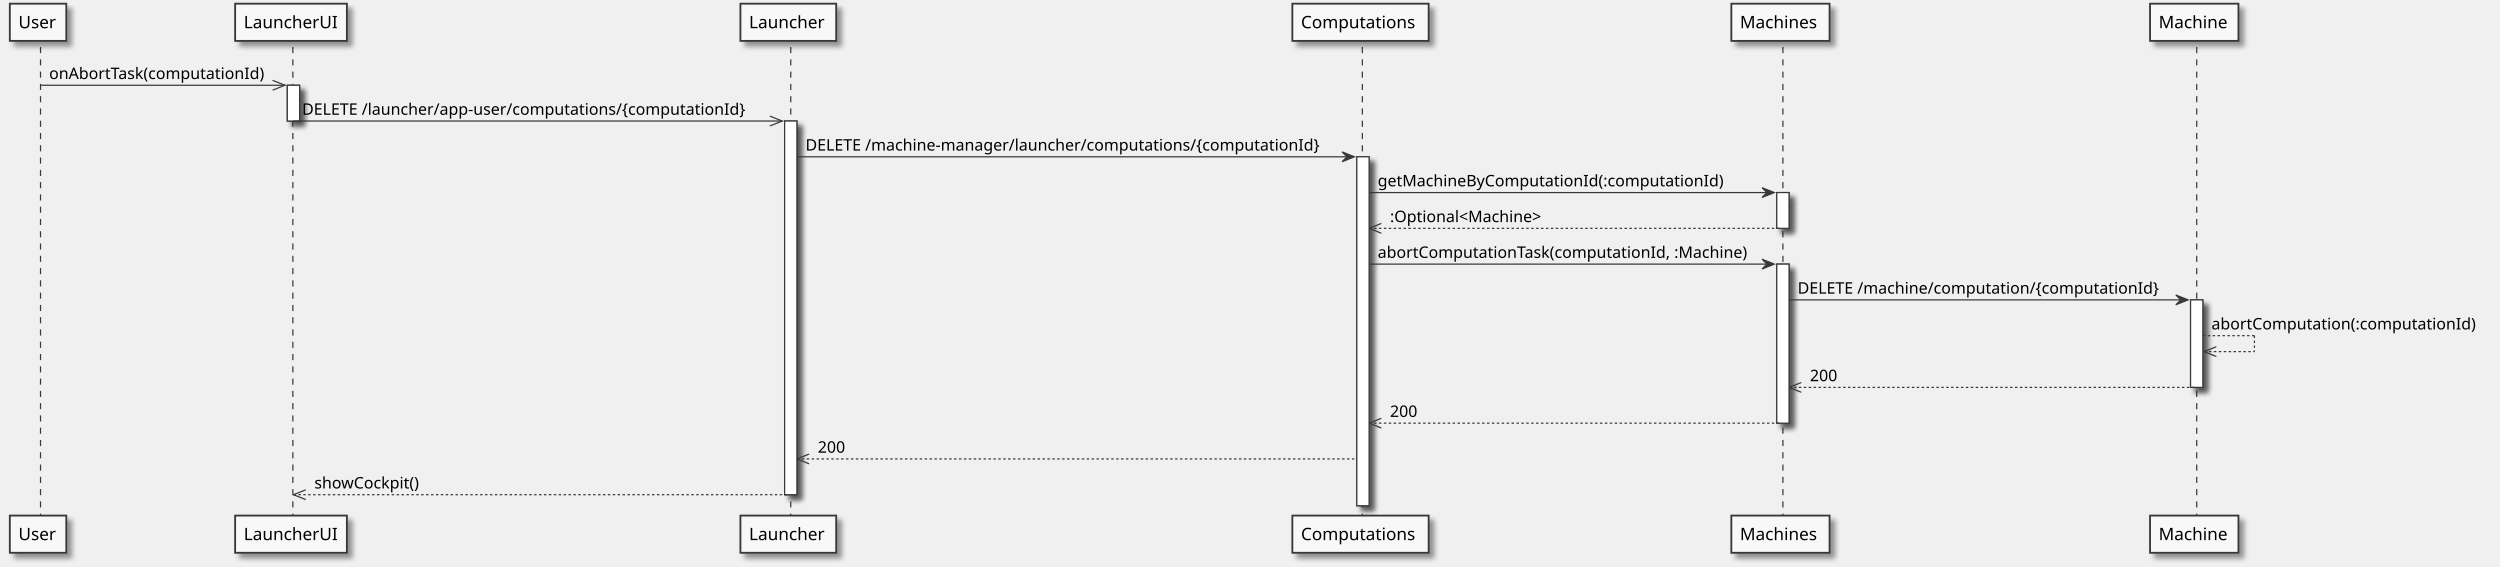
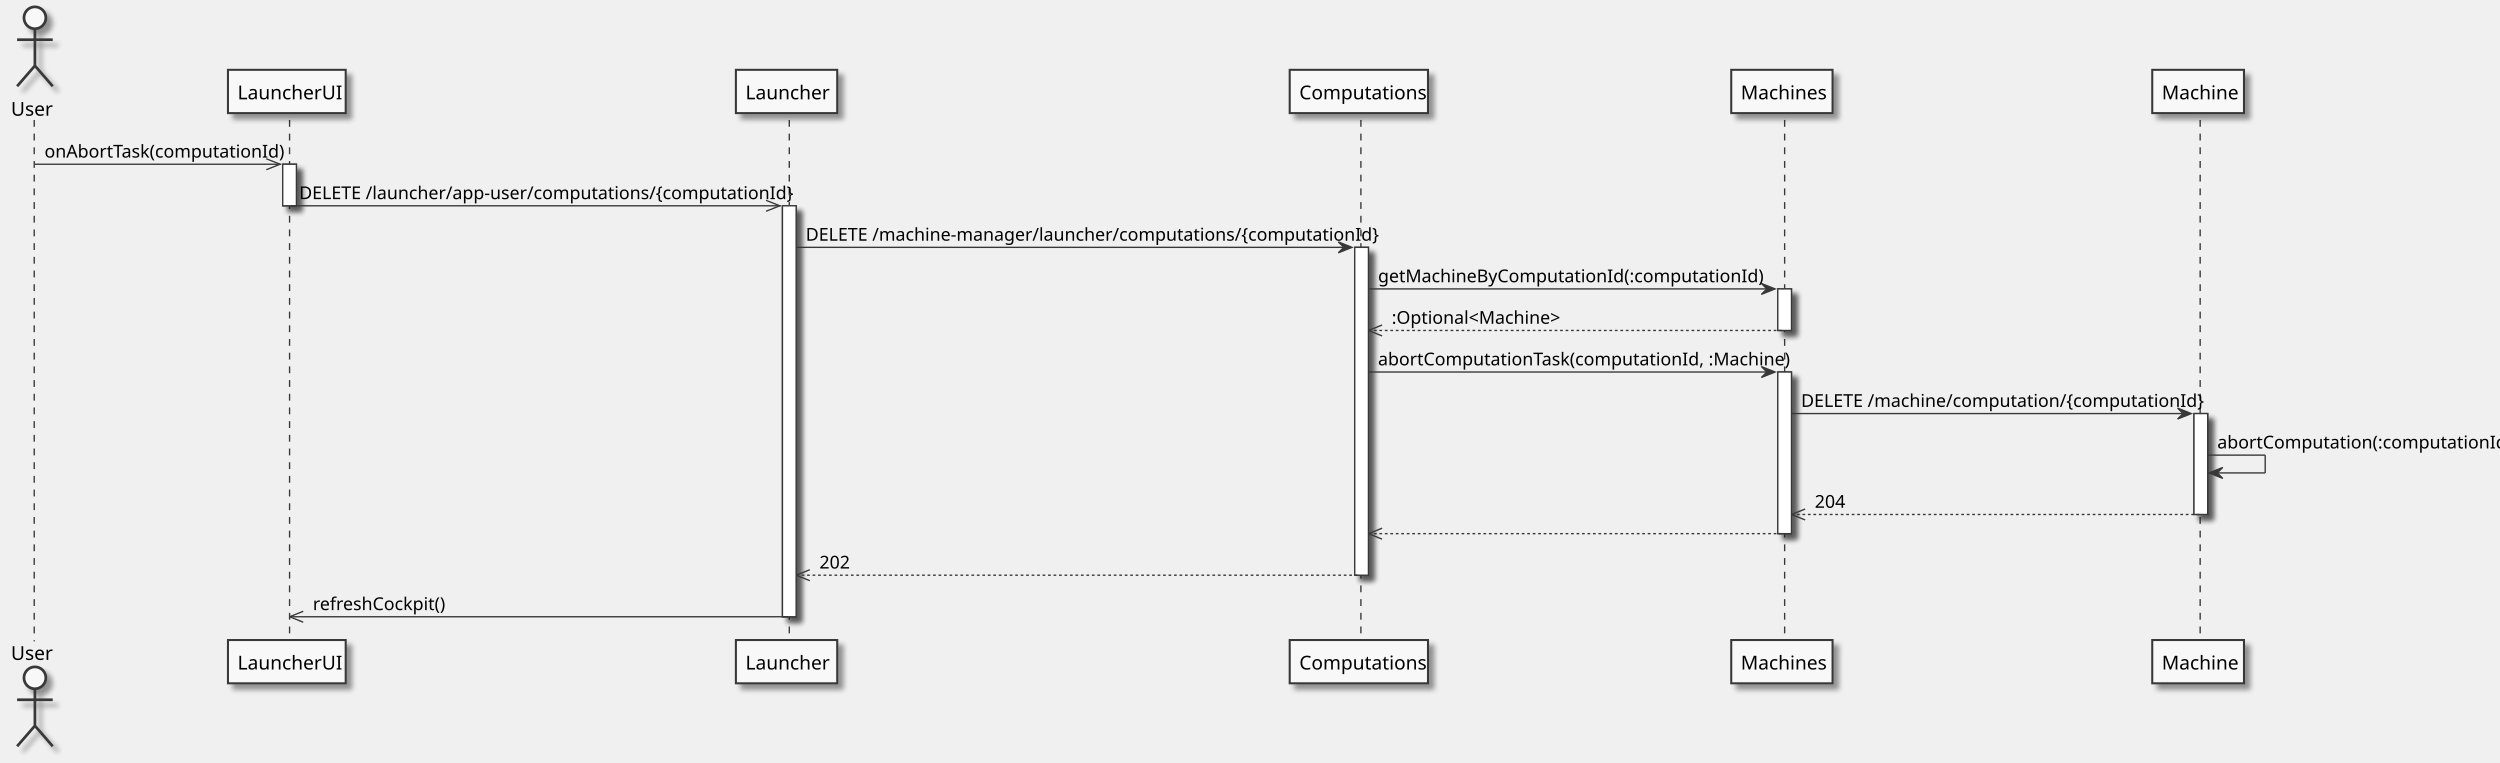
- <svg xmlns="http://www.w3.org/2000/svg" contentScriptType="application/ecmascript" contentStyleType="text/css" height="461px" preserveAspectRatio="none" style="width:2036px;height:461px;" version="1.1" viewBox="0 0 2036 461" width="2036px" zoomAndPan="magnify">
+ <svg xmlns="http://www.w3.org/2000/svg" contentScriptType="application/ecmascript" contentStyleType="text/css" height="557px" preserveAspectRatio="none" style="width:1826px;height:557px;" version="1.1" viewBox="0 0 1826 557" width="1826px" zoomAndPan="magnify">
  <defs>
-     <filter height="300%" id="fs0aomatz543r" width="300%" x="-1" y="-1">
+     <filter height="300%" id="fr7gvwcaienle" width="300%" x="-1" y="-1">
      <feGaussianBlur result="blurOut" stdDeviation="2.0" />
      <feColorMatrix in="blurOut" result="blurOut2" type="matrix" values="0 0 0 0 0 0 0 0 0 0 0 0 0 0 0 0 0 0 .4 0" />
      <feOffset dx="4.0" dy="4.0" in="blurOut2" result="blurOut3" />
      <feBlend in="SourceGraphic" in2="blurOut3" mode="normal" />
    </filter>
  </defs>
  <g>
-     <rect fill="#FFFFFF" filter="url(#fs0aomatz543r)" height="29.133" style="stroke: #383838; stroke-width: 1.0;" width="10" x="234" y="69.43" />
-     <rect fill="#FFFFFF" filter="url(#fs0aomatz543r)" height="304.328" style="stroke: #383838; stroke-width: 1.0;" width="10" x="639" y="98.562" />
-     <rect fill="#FFFFFF" filter="url(#fs0aomatz543r)" height="284.195" style="stroke: #383838; stroke-width: 1.0;" width="10" x="1105" y="127.695" />
-     <rect fill="#FFFFFF" filter="url(#fs0aomatz543r)" height="29.133" style="stroke: #383838; stroke-width: 1.0;" width="10" x="1447" y="156.828" />
-     <rect fill="#FFFFFF" filter="url(#fs0aomatz543r)" height="129.531" style="stroke: #383838; stroke-width: 1.0;" width="10" x="1447" y="215.094" />
-     <rect fill="#FFFFFF" filter="url(#fs0aomatz543r)" height="71.266" style="stroke: #383838; stroke-width: 1.0;" width="10" x="1784" y="244.227" />
-     <line style="stroke: #383838; stroke-width: 1.0; stroke-dasharray: 5.0,5.0;" x1="33" x2="33" y1="38.297" y2="420.891" />
-     <line style="stroke: #383838; stroke-width: 1.0; stroke-dasharray: 5.0,5.0;" x1="238.5" x2="238.5" y1="38.297" y2="420.891" />
-     <line style="stroke: #383838; stroke-width: 1.0; stroke-dasharray: 5.0,5.0;" x1="644" x2="644" y1="38.297" y2="420.891" />
-     <line style="stroke: #383838; stroke-width: 1.0; stroke-dasharray: 5.0,5.0;" x1="1109.5" x2="1109.5" y1="38.297" y2="420.891" />
-     <line style="stroke: #383838; stroke-width: 1.0; stroke-dasharray: 5.0,5.0;" x1="1452" x2="1452" y1="38.297" y2="420.891" />
-     <line style="stroke: #383838; stroke-width: 1.0; stroke-dasharray: 5.0,5.0;" x1="1789" x2="1789" y1="38.297" y2="420.891" />
-     <rect fill="#F8F8F8" filter="url(#fs0aomatz543r)" height="30.297" style="stroke: #383838; stroke-width: 1.5;" width="46" x="8" y="3" />
-     <text fill="#000000" font-family="sans-serif" font-size="14" lengthAdjust="spacingAndGlyphs" textLength="32" x="15" y="22.995">User</text>
-     <rect fill="#F8F8F8" filter="url(#fs0aomatz543r)" height="30.297" style="stroke: #383838; stroke-width: 1.5;" width="46" x="8" y="419.891" />
-     <text fill="#000000" font-family="sans-serif" font-size="14" lengthAdjust="spacingAndGlyphs" textLength="32" x="15" y="439.886">User</text>
-     <rect fill="#F8F8F8" filter="url(#fs0aomatz543r)" height="30.297" style="stroke: #383838; stroke-width: 1.5;" width="91" x="191.5" y="3" />
-     <text fill="#000000" font-family="sans-serif" font-size="14" lengthAdjust="spacingAndGlyphs" textLength="77" x="198.5" y="22.995">LauncherUI</text>
-     <rect fill="#F8F8F8" filter="url(#fs0aomatz543r)" height="30.297" style="stroke: #383838; stroke-width: 1.5;" width="91" x="191.5" y="419.891" />
-     <text fill="#000000" font-family="sans-serif" font-size="14" lengthAdjust="spacingAndGlyphs" textLength="77" x="198.5" y="439.886">LauncherUI</text>
-     <rect fill="#F8F8F8" filter="url(#fs0aomatz543r)" height="30.297" style="stroke: #383838; stroke-width: 1.5;" width="78" x="603" y="3" />
-     <text fill="#000000" font-family="sans-serif" font-size="14" lengthAdjust="spacingAndGlyphs" textLength="64" x="610" y="22.995">Launcher</text>
-     <rect fill="#F8F8F8" filter="url(#fs0aomatz543r)" height="30.297" style="stroke: #383838; stroke-width: 1.5;" width="78" x="603" y="419.891" />
-     <text fill="#000000" font-family="sans-serif" font-size="14" lengthAdjust="spacingAndGlyphs" textLength="64" x="610" y="439.886">Launcher</text>
-     <rect fill="#F8F8F8" filter="url(#fs0aomatz543r)" height="30.297" style="stroke: #383838; stroke-width: 1.5;" width="111" x="1052.5" y="3" />
-     <text fill="#000000" font-family="sans-serif" font-size="14" lengthAdjust="spacingAndGlyphs" textLength="97" x="1059.5" y="22.995">Computations</text>
-     <rect fill="#F8F8F8" filter="url(#fs0aomatz543r)" height="30.297" style="stroke: #383838; stroke-width: 1.5;" width="111" x="1052.5" y="419.891" />
-     <text fill="#000000" font-family="sans-serif" font-size="14" lengthAdjust="spacingAndGlyphs" textLength="97" x="1059.5" y="439.886">Computations</text>
-     <rect fill="#F8F8F8" filter="url(#fs0aomatz543r)" height="30.297" style="stroke: #383838; stroke-width: 1.5;" width="80" x="1410" y="3" />
-     <text fill="#000000" font-family="sans-serif" font-size="14" lengthAdjust="spacingAndGlyphs" textLength="66" x="1417" y="22.995">Machines</text>
-     <rect fill="#F8F8F8" filter="url(#fs0aomatz543r)" height="30.297" style="stroke: #383838; stroke-width: 1.5;" width="80" x="1410" y="419.891" />
-     <text fill="#000000" font-family="sans-serif" font-size="14" lengthAdjust="spacingAndGlyphs" textLength="66" x="1417" y="439.886">Machines</text>
-     <rect fill="#F8F8F8" filter="url(#fs0aomatz543r)" height="30.297" style="stroke: #383838; stroke-width: 1.5;" width="72" x="1751" y="3" />
-     <text fill="#000000" font-family="sans-serif" font-size="14" lengthAdjust="spacingAndGlyphs" textLength="58" x="1758" y="22.995">Machine</text>
-     <rect fill="#F8F8F8" filter="url(#fs0aomatz543r)" height="30.297" style="stroke: #383838; stroke-width: 1.5;" width="72" x="1751" y="419.891" />
-     <text fill="#000000" font-family="sans-serif" font-size="14" lengthAdjust="spacingAndGlyphs" textLength="58" x="1758" y="439.886">Machine</text>
-     <rect fill="#FFFFFF" filter="url(#fs0aomatz543r)" height="29.133" style="stroke: #383838; stroke-width: 1.0;" width="10" x="234" y="69.43" />
-     <rect fill="#FFFFFF" filter="url(#fs0aomatz543r)" height="304.328" style="stroke: #383838; stroke-width: 1.0;" width="10" x="639" y="98.562" />
-     <rect fill="#FFFFFF" filter="url(#fs0aomatz543r)" height="284.195" style="stroke: #383838; stroke-width: 1.0;" width="10" x="1105" y="127.695" />
-     <rect fill="#FFFFFF" filter="url(#fs0aomatz543r)" height="29.133" style="stroke: #383838; stroke-width: 1.0;" width="10" x="1447" y="156.828" />
-     <rect fill="#FFFFFF" filter="url(#fs0aomatz543r)" height="129.531" style="stroke: #383838; stroke-width: 1.0;" width="10" x="1447" y="215.094" />
-     <rect fill="#FFFFFF" filter="url(#fs0aomatz543r)" height="71.266" style="stroke: #383838; stroke-width: 1.0;" width="10" x="1784" y="244.227" />
-     <line style="stroke: #383838; stroke-width: 1.0;" x1="232" x2="222" y1="69.43" y2="65.43" />
-     <line style="stroke: #383838; stroke-width: 1.0;" x1="232" x2="222" y1="69.43" y2="73.43" />
-     <line style="stroke: #383838; stroke-width: 1.0;" x1="33" x2="233" y1="69.43" y2="69.43" />
-     <text fill="#000000" font-family="sans-serif" font-size="13" lengthAdjust="spacingAndGlyphs" textLength="182" x="40" y="64.364">onAbortTask(computationId)</text>
-     <line style="stroke: #383838; stroke-width: 1.0;" x1="637" x2="627" y1="98.562" y2="94.562" />
-     <line style="stroke: #383838; stroke-width: 1.0;" x1="637" x2="627" y1="98.562" y2="102.562" />
-     <line style="stroke: #383838; stroke-width: 1.0;" x1="239" x2="638" y1="98.562" y2="98.562" />
-     <text fill="#000000" font-family="sans-serif" font-size="13" lengthAdjust="spacingAndGlyphs" textLength="376" x="246" y="93.497">DELETE /launcher​/app-user​/computations​/{computationId}</text>
-     <polygon fill="#383838" points="1093,123.695,1103,127.695,1093,131.695,1097,127.695" style="stroke: #383838; stroke-width: 1.0;" />
-     <line style="stroke: #383838; stroke-width: 1.0;" x1="649" x2="1099" y1="127.695" y2="127.695" />
-     <text fill="#000000" font-family="sans-serif" font-size="13" lengthAdjust="spacingAndGlyphs" textLength="437" x="656" y="122.629">DELETE /machine-manager/launcher/computations/{computationId}</text>
-     <polygon fill="#383838" points="1435,152.828,1445,156.828,1435,160.828,1439,156.828" style="stroke: #383838; stroke-width: 1.0;" />
-     <line style="stroke: #383838; stroke-width: 1.0;" x1="1115" x2="1441" y1="156.828" y2="156.828" />
-     <text fill="#000000" font-family="sans-serif" font-size="13" lengthAdjust="spacingAndGlyphs" textLength="290" x="1122" y="151.762">getMachineByComputationId(:computationId)</text>
-     <line style="stroke: #383838; stroke-width: 1.0;" x1="1115" x2="1125" y1="185.961" y2="181.961" />
-     <line style="stroke: #383838; stroke-width: 1.0;" x1="1115" x2="1125" y1="185.961" y2="189.961" />
-     <line style="stroke: #383838; stroke-width: 1.0; stroke-dasharray: 2.0,2.0;" x1="1115" x2="1451" y1="185.961" y2="185.961" />
-     <text fill="#000000" font-family="sans-serif" font-size="13" lengthAdjust="spacingAndGlyphs" textLength="132" x="1132" y="180.895">:Optional&lt;Machine&gt;</text>
-     <polygon fill="#383838" points="1435,211.094,1445,215.094,1435,219.094,1439,215.094" style="stroke: #383838; stroke-width: 1.0;" />
-     <line style="stroke: #383838; stroke-width: 1.0;" x1="1115" x2="1441" y1="215.094" y2="215.094" />
-     <text fill="#000000" font-family="sans-serif" font-size="13" lengthAdjust="spacingAndGlyphs" textLength="313" x="1122" y="210.028">abortComputationTask(computationId, :Machine)</text>
-     <polygon fill="#383838" points="1772,240.227,1782,244.227,1772,248.227,1776,244.227" style="stroke: #383838; stroke-width: 1.0;" />
-     <line style="stroke: #383838; stroke-width: 1.0;" x1="1457" x2="1778" y1="244.227" y2="244.227" />
-     <text fill="#000000" font-family="sans-serif" font-size="13" lengthAdjust="spacingAndGlyphs" textLength="308" x="1464" y="239.161">DELETE /machine/computation/{computationId}</text>
-     <line style="stroke: #383838; stroke-width: 1.0; stroke-dasharray: 2.0,2.0;" x1="1794" x2="1836" y1="273.359" y2="273.359" />
-     <line style="stroke: #383838; stroke-width: 1.0; stroke-dasharray: 2.0,2.0;" x1="1836" x2="1836" y1="273.359" y2="286.359" />
-     <line style="stroke: #383838; stroke-width: 1.0; stroke-dasharray: 2.0,2.0;" x1="1795" x2="1836" y1="286.359" y2="286.359" />
-     <line style="stroke: #383838; stroke-width: 1.0;" x1="1795" x2="1805" y1="286.359" y2="282.359" />
-     <line style="stroke: #383838; stroke-width: 1.0;" x1="1795" x2="1805" y1="286.359" y2="290.359" />
-     <text fill="#000000" font-family="sans-serif" font-size="13" lengthAdjust="spacingAndGlyphs" textLength="223" x="1801" y="268.293">abortComputation(:computationId)</text>
-     <line style="stroke: #383838; stroke-width: 1.0;" x1="1457" x2="1467" y1="315.492" y2="311.492" />
-     <line style="stroke: #383838; stroke-width: 1.0;" x1="1457" x2="1467" y1="315.492" y2="319.492" />
-     <line style="stroke: #383838; stroke-width: 1.0; stroke-dasharray: 2.0,2.0;" x1="1457" x2="1788" y1="315.492" y2="315.492" />
-     <text fill="#000000" font-family="sans-serif" font-size="13" lengthAdjust="spacingAndGlyphs" textLength="24" x="1474" y="310.426">200</text>
-     <line style="stroke: #383838; stroke-width: 1.0;" x1="1115" x2="1125" y1="344.625" y2="340.625" />
-     <line style="stroke: #383838; stroke-width: 1.0;" x1="1115" x2="1125" y1="344.625" y2="348.625" />
-     <line style="stroke: #383838; stroke-width: 1.0; stroke-dasharray: 2.0,2.0;" x1="1115" x2="1451" y1="344.625" y2="344.625" />
-     <text fill="#000000" font-family="sans-serif" font-size="13" lengthAdjust="spacingAndGlyphs" textLength="24" x="1132" y="339.559">200</text>
-     <line style="stroke: #383838; stroke-width: 1.0;" x1="649" x2="659" y1="373.758" y2="369.758" />
-     <line style="stroke: #383838; stroke-width: 1.0;" x1="649" x2="659" y1="373.758" y2="377.758" />
-     <line style="stroke: #383838; stroke-width: 1.0; stroke-dasharray: 2.0,2.0;" x1="649" x2="1104" y1="373.758" y2="373.758" />
-     <text fill="#000000" font-family="sans-serif" font-size="13" lengthAdjust="spacingAndGlyphs" textLength="24" x="666" y="368.692">200</text>
-     <line style="stroke: #383838; stroke-width: 1.0;" x1="239" x2="249" y1="402.891" y2="398.891" />
-     <line style="stroke: #383838; stroke-width: 1.0;" x1="239" x2="249" y1="402.891" y2="406.891" />
-     <line style="stroke: #383838; stroke-width: 1.0; stroke-dasharray: 2.0,2.0;" x1="239" x2="643" y1="402.891" y2="402.891" />
-     <text fill="#000000" font-family="sans-serif" font-size="13" lengthAdjust="spacingAndGlyphs" textLength="89" x="256" y="397.825">showCockpit()</text>
+     <rect fill="#FFFFFF" filter="url(#fr7gvwcaienle)" height="30.352" style="stroke: #383838; stroke-width: 1.0;" width="10" x="206.5" y="119.961" />
+     <rect fill="#FFFFFF" filter="url(#fr7gvwcaienle)" height="300.164" style="stroke: #383838; stroke-width: 1.0;" width="10" x="571.5" y="150.312" />
+     <rect fill="#FFFFFF" filter="url(#fr7gvwcaienle)" height="239.461" style="stroke: #383838; stroke-width: 1.0;" width="10" x="989.5" y="180.664" />
+     <rect fill="#FFFFFF" filter="url(#fr7gvwcaienle)" height="30.352" style="stroke: #383838; stroke-width: 1.0;" width="10" x="1298.5" y="211.016" />
+     <rect fill="#FFFFFF" filter="url(#fr7gvwcaienle)" height="118.055" style="stroke: #383838; stroke-width: 1.0;" width="10" x="1298.5" y="271.719" />
+     <rect fill="#FFFFFF" filter="url(#fr7gvwcaienle)" height="73.703" style="stroke: #383838; stroke-width: 1.0;" width="10" x="1602.5" y="302.07" />
+     <line style="stroke: #383838; stroke-width: 1.0; stroke-dasharray: 5.0,5.0;" x1="25" x2="25" y1="87.609" y2="468.477" />
+     <line style="stroke: #383838; stroke-width: 1.0; stroke-dasharray: 5.0,5.0;" x1="211.5" x2="211.5" y1="87.609" y2="468.477" />
+     <line style="stroke: #383838; stroke-width: 1.0; stroke-dasharray: 5.0,5.0;" x1="576.5" x2="576.5" y1="87.609" y2="468.477" />
+     <line style="stroke: #383838; stroke-width: 1.0; stroke-dasharray: 5.0,5.0;" x1="994" x2="994" y1="87.609" y2="468.477" />
+     <line style="stroke: #383838; stroke-width: 1.0; stroke-dasharray: 5.0,5.0;" x1="1303.5" x2="1303.5" y1="87.609" y2="468.477" />
+     <line style="stroke: #383838; stroke-width: 1.0; stroke-dasharray: 5.0,5.0;" x1="1607" x2="1607" y1="87.609" y2="468.477" />
+     <text fill="#000000" font-family="sans-serif" font-size="14" lengthAdjust="spacingAndGlyphs" textLength="29" x="8" y="84.533">User</text>
+     <ellipse cx="25.5" cy="13" fill="#F8F8F8" filter="url(#fr7gvwcaienle)" rx="8" ry="8" style="stroke: #383838; stroke-width: 2.0;" />
+     <path d="M25.5,21 L25.5,48 M12.5,29 L38.5,29 M25.5,48 L12.5,63 M25.5,48 L38.5,63 " fill="none" filter="url(#fr7gvwcaienle)" style="stroke: #383838; stroke-width: 2.0;" />
+     <text fill="#000000" font-family="sans-serif" font-size="14" lengthAdjust="spacingAndGlyphs" textLength="29" x="8" y="482.01">User</text>
+     <ellipse cx="25.5" cy="495.086" fill="#F8F8F8" filter="url(#fr7gvwcaienle)" rx="8" ry="8" style="stroke: #383838; stroke-width: 2.0;" />
+     <path d="M25.5,503.086 L25.5,530.086 M12.5,511.086 L38.5,511.086 M25.5,530.086 L12.5,545.086 M25.5,530.086 L38.5,545.086 " fill="none" filter="url(#fr7gvwcaienle)" style="stroke: #383838; stroke-width: 2.0;" />
+     <rect fill="#F8F8F8" filter="url(#fr7gvwcaienle)" height="31.609" style="stroke: #383838; stroke-width: 1.5;" width="86" x="166.5" y="51" />
+     <text fill="#000000" font-family="sans-serif" font-size="14" lengthAdjust="spacingAndGlyphs" textLength="72" x="173.5" y="72.533">LauncherUI</text>
+     <rect fill="#F8F8F8" filter="url(#fr7gvwcaienle)" height="31.609" style="stroke: #383838; stroke-width: 1.5;" width="86" x="166.5" y="467.477" />
+     <text fill="#000000" font-family="sans-serif" font-size="14" lengthAdjust="spacingAndGlyphs" textLength="72" x="173.5" y="489.01">LauncherUI</text>
+     <rect fill="#F8F8F8" filter="url(#fr7gvwcaienle)" height="31.609" style="stroke: #383838; stroke-width: 1.5;" width="74" x="537.5" y="51" />
+     <text fill="#000000" font-family="sans-serif" font-size="14" lengthAdjust="spacingAndGlyphs" textLength="60" x="544.5" y="72.533">Launcher</text>
+     <rect fill="#F8F8F8" filter="url(#fr7gvwcaienle)" height="31.609" style="stroke: #383838; stroke-width: 1.5;" width="74" x="537.5" y="467.477" />
+     <text fill="#000000" font-family="sans-serif" font-size="14" lengthAdjust="spacingAndGlyphs" textLength="60" x="544.5" y="489.01">Launcher</text>
+     <rect fill="#F8F8F8" filter="url(#fr7gvwcaienle)" height="31.609" style="stroke: #383838; stroke-width: 1.5;" width="101" x="942" y="51" />
+     <text fill="#000000" font-family="sans-serif" font-size="14" lengthAdjust="spacingAndGlyphs" textLength="87" x="949" y="72.533">Computations</text>
+     <rect fill="#F8F8F8" filter="url(#fr7gvwcaienle)" height="31.609" style="stroke: #383838; stroke-width: 1.5;" width="101" x="942" y="467.477" />
+     <text fill="#000000" font-family="sans-serif" font-size="14" lengthAdjust="spacingAndGlyphs" textLength="87" x="949" y="489.01">Computations</text>
+     <rect fill="#F8F8F8" filter="url(#fr7gvwcaienle)" height="31.609" style="stroke: #383838; stroke-width: 1.5;" width="74" x="1264.5" y="51" />
+     <text fill="#000000" font-family="sans-serif" font-size="14" lengthAdjust="spacingAndGlyphs" textLength="60" x="1271.5" y="72.533">Machines</text>
+     <rect fill="#F8F8F8" filter="url(#fr7gvwcaienle)" height="31.609" style="stroke: #383838; stroke-width: 1.5;" width="74" x="1264.5" y="467.477" />
+     <text fill="#000000" font-family="sans-serif" font-size="14" lengthAdjust="spacingAndGlyphs" textLength="60" x="1271.5" y="489.01">Machines</text>
+     <rect fill="#F8F8F8" filter="url(#fr7gvwcaienle)" height="31.609" style="stroke: #383838; stroke-width: 1.5;" width="67" x="1572" y="51" />
+     <text fill="#000000" font-family="sans-serif" font-size="14" lengthAdjust="spacingAndGlyphs" textLength="53" x="1579" y="72.533">Machine</text>
+     <rect fill="#F8F8F8" filter="url(#fr7gvwcaienle)" height="31.609" style="stroke: #383838; stroke-width: 1.5;" width="67" x="1572" y="467.477" />
+     <text fill="#000000" font-family="sans-serif" font-size="14" lengthAdjust="spacingAndGlyphs" textLength="53" x="1579" y="489.01">Machine</text>
+     <rect fill="#FFFFFF" filter="url(#fr7gvwcaienle)" height="30.352" style="stroke: #383838; stroke-width: 1.0;" width="10" x="206.5" y="119.961" />
+     <rect fill="#FFFFFF" filter="url(#fr7gvwcaienle)" height="300.164" style="stroke: #383838; stroke-width: 1.0;" width="10" x="571.5" y="150.312" />
+     <rect fill="#FFFFFF" filter="url(#fr7gvwcaienle)" height="239.461" style="stroke: #383838; stroke-width: 1.0;" width="10" x="989.5" y="180.664" />
+     <rect fill="#FFFFFF" filter="url(#fr7gvwcaienle)" height="30.352" style="stroke: #383838; stroke-width: 1.0;" width="10" x="1298.5" y="211.016" />
+     <rect fill="#FFFFFF" filter="url(#fr7gvwcaienle)" height="118.055" style="stroke: #383838; stroke-width: 1.0;" width="10" x="1298.5" y="271.719" />
+     <rect fill="#FFFFFF" filter="url(#fr7gvwcaienle)" height="73.703" style="stroke: #383838; stroke-width: 1.0;" width="10" x="1602.5" y="302.07" />
+     <line style="stroke: #383838; stroke-width: 1.0;" x1="204.5" x2="194.5" y1="119.961" y2="115.961" />
+     <line style="stroke: #383838; stroke-width: 1.0;" x1="204.5" x2="194.5" y1="119.961" y2="123.961" />
+     <line style="stroke: #383838; stroke-width: 1.0;" x1="25.5" x2="205.5" y1="119.961" y2="119.961" />
+     <text fill="#000000" font-family="sans-serif" font-size="13" lengthAdjust="spacingAndGlyphs" textLength="162" x="32.5" y="115.105">onAbortTask(computationId)</text>
+     <line style="stroke: #383838; stroke-width: 1.0;" x1="569.5" x2="559.5" y1="150.312" y2="146.312" />
+     <line style="stroke: #383838; stroke-width: 1.0;" x1="569.5" x2="559.5" y1="150.312" y2="154.312" />
+     <line style="stroke: #383838; stroke-width: 1.0;" x1="211.5" x2="570.5" y1="150.312" y2="150.312" />
+     <text fill="#000000" font-family="sans-serif" font-size="13" lengthAdjust="spacingAndGlyphs" textLength="336" x="218.5" y="145.456">DELETE /launcher​/app-user​/computations​/{computationId}</text>
+     <polygon fill="#383838" points="977.5,176.664,987.5,180.664,977.5,184.664,981.5,180.664" style="stroke: #383838; stroke-width: 1.0;" />
+     <line style="stroke: #383838; stroke-width: 1.0;" x1="581.5" x2="983.5" y1="180.664" y2="180.664" />
+     <text fill="#000000" font-family="sans-serif" font-size="13" lengthAdjust="spacingAndGlyphs" textLength="389" x="588.5" y="175.808">DELETE /machine-manager/launcher/computations/{computationId}</text>
+     <polygon fill="#383838" points="1286.5,207.016,1296.5,211.016,1286.5,215.016,1290.5,211.016" style="stroke: #383838; stroke-width: 1.0;" />
+     <line style="stroke: #383838; stroke-width: 1.0;" x1="999.5" x2="1292.5" y1="211.016" y2="211.016" />
+     <text fill="#000000" font-family="sans-serif" font-size="13" lengthAdjust="spacingAndGlyphs" textLength="259" x="1006.5" y="206.159">getMachineByComputationId(:computationId)</text>
+     <line style="stroke: #383838; stroke-width: 1.0;" x1="999.5" x2="1009.5" y1="241.367" y2="237.367" />
+     <line style="stroke: #383838; stroke-width: 1.0;" x1="999.5" x2="1009.5" y1="241.367" y2="245.367" />
+     <line style="stroke: #383838; stroke-width: 1.0; stroke-dasharray: 2.0,2.0;" x1="999.5" x2="1302.5" y1="241.367" y2="241.367" />
+     <text fill="#000000" font-family="sans-serif" font-size="13" lengthAdjust="spacingAndGlyphs" textLength="117" x="1016.5" y="236.511">:Optional&lt;Machine&gt;</text>
+     <polygon fill="#383838" points="1286.5,267.719,1296.5,271.719,1286.5,275.719,1290.5,271.719" style="stroke: #383838; stroke-width: 1.0;" />
+     <line style="stroke: #383838; stroke-width: 1.0;" x1="999.5" x2="1292.5" y1="271.719" y2="271.719" />
+     <text fill="#000000" font-family="sans-serif" font-size="13" lengthAdjust="spacingAndGlyphs" textLength="280" x="1006.5" y="266.862">abortComputationTask(computationId, :Machine)</text>
+     <polygon fill="#383838" points="1590.5,298.07,1600.5,302.07,1590.5,306.07,1594.5,302.07" style="stroke: #383838; stroke-width: 1.0;" />
+     <line style="stroke: #383838; stroke-width: 1.0;" x1="1308.5" x2="1596.5" y1="302.07" y2="302.07" />
+     <text fill="#000000" font-family="sans-serif" font-size="13" lengthAdjust="spacingAndGlyphs" textLength="275" x="1315.5" y="297.214">DELETE /machine/computation/{computationId}</text>
+     <line style="stroke: #383838; stroke-width: 1.0;" x1="1612.5" x2="1654.5" y1="332.422" y2="332.422" />
+     <line style="stroke: #383838; stroke-width: 1.0;" x1="1654.5" x2="1654.5" y1="332.422" y2="345.422" />
+     <line style="stroke: #383838; stroke-width: 1.0;" x1="1613.5" x2="1654.5" y1="345.422" y2="345.422" />
+     <polygon fill="#383838" points="1623.5,341.422,1613.5,345.422,1623.5,349.422,1619.5,345.422" style="stroke: #383838; stroke-width: 1.0;" />
+     <text fill="#000000" font-family="sans-serif" font-size="13" lengthAdjust="spacingAndGlyphs" textLength="195" x="1619.5" y="327.565">abortComputation(:computationId)</text>
+     <line style="stroke: #383838; stroke-width: 1.0;" x1="1308.5" x2="1318.5" y1="375.773" y2="371.773" />
+     <line style="stroke: #383838; stroke-width: 1.0;" x1="1308.5" x2="1318.5" y1="375.773" y2="379.773" />
+     <line style="stroke: #383838; stroke-width: 1.0; stroke-dasharray: 2.0,2.0;" x1="1308.5" x2="1606.5" y1="375.773" y2="375.773" />
+     <text fill="#000000" font-family="sans-serif" font-size="13" lengthAdjust="spacingAndGlyphs" textLength="21" x="1325.5" y="370.917">204</text>
+     <line style="stroke: #383838; stroke-width: 1.0;" x1="999.5" x2="1009.5" y1="389.773" y2="385.773" />
+     <line style="stroke: #383838; stroke-width: 1.0;" x1="999.5" x2="1009.5" y1="389.773" y2="393.773" />
+     <line style="stroke: #383838; stroke-width: 1.0; stroke-dasharray: 2.0,2.0;" x1="999.5" x2="1302.5" y1="389.773" y2="389.773" />
+     <line style="stroke: #383838; stroke-width: 1.0;" x1="581.5" x2="591.5" y1="420.125" y2="416.125" />
+     <line style="stroke: #383838; stroke-width: 1.0;" x1="581.5" x2="591.5" y1="420.125" y2="424.125" />
+     <line style="stroke: #383838; stroke-width: 1.0; stroke-dasharray: 2.0,2.0;" x1="581.5" x2="993.5" y1="420.125" y2="420.125" />
+     <text fill="#000000" font-family="sans-serif" font-size="13" lengthAdjust="spacingAndGlyphs" textLength="21" x="598.5" y="415.269">202</text>
+     <line style="stroke: #383838; stroke-width: 1.0;" x1="211.5" x2="221.5" y1="450.477" y2="446.477" />
+     <line style="stroke: #383838; stroke-width: 1.0;" x1="211.5" x2="221.5" y1="450.477" y2="454.477" />
+     <line style="stroke: #383838; stroke-width: 1.0;" x1="211.5" x2="575.5" y1="450.477" y2="450.477" />
+     <text fill="#000000" font-family="sans-serif" font-size="13" lengthAdjust="spacingAndGlyphs" textLength="91" x="228.5" y="445.62">refreshCockpit()</text>
  </g>
</svg>
